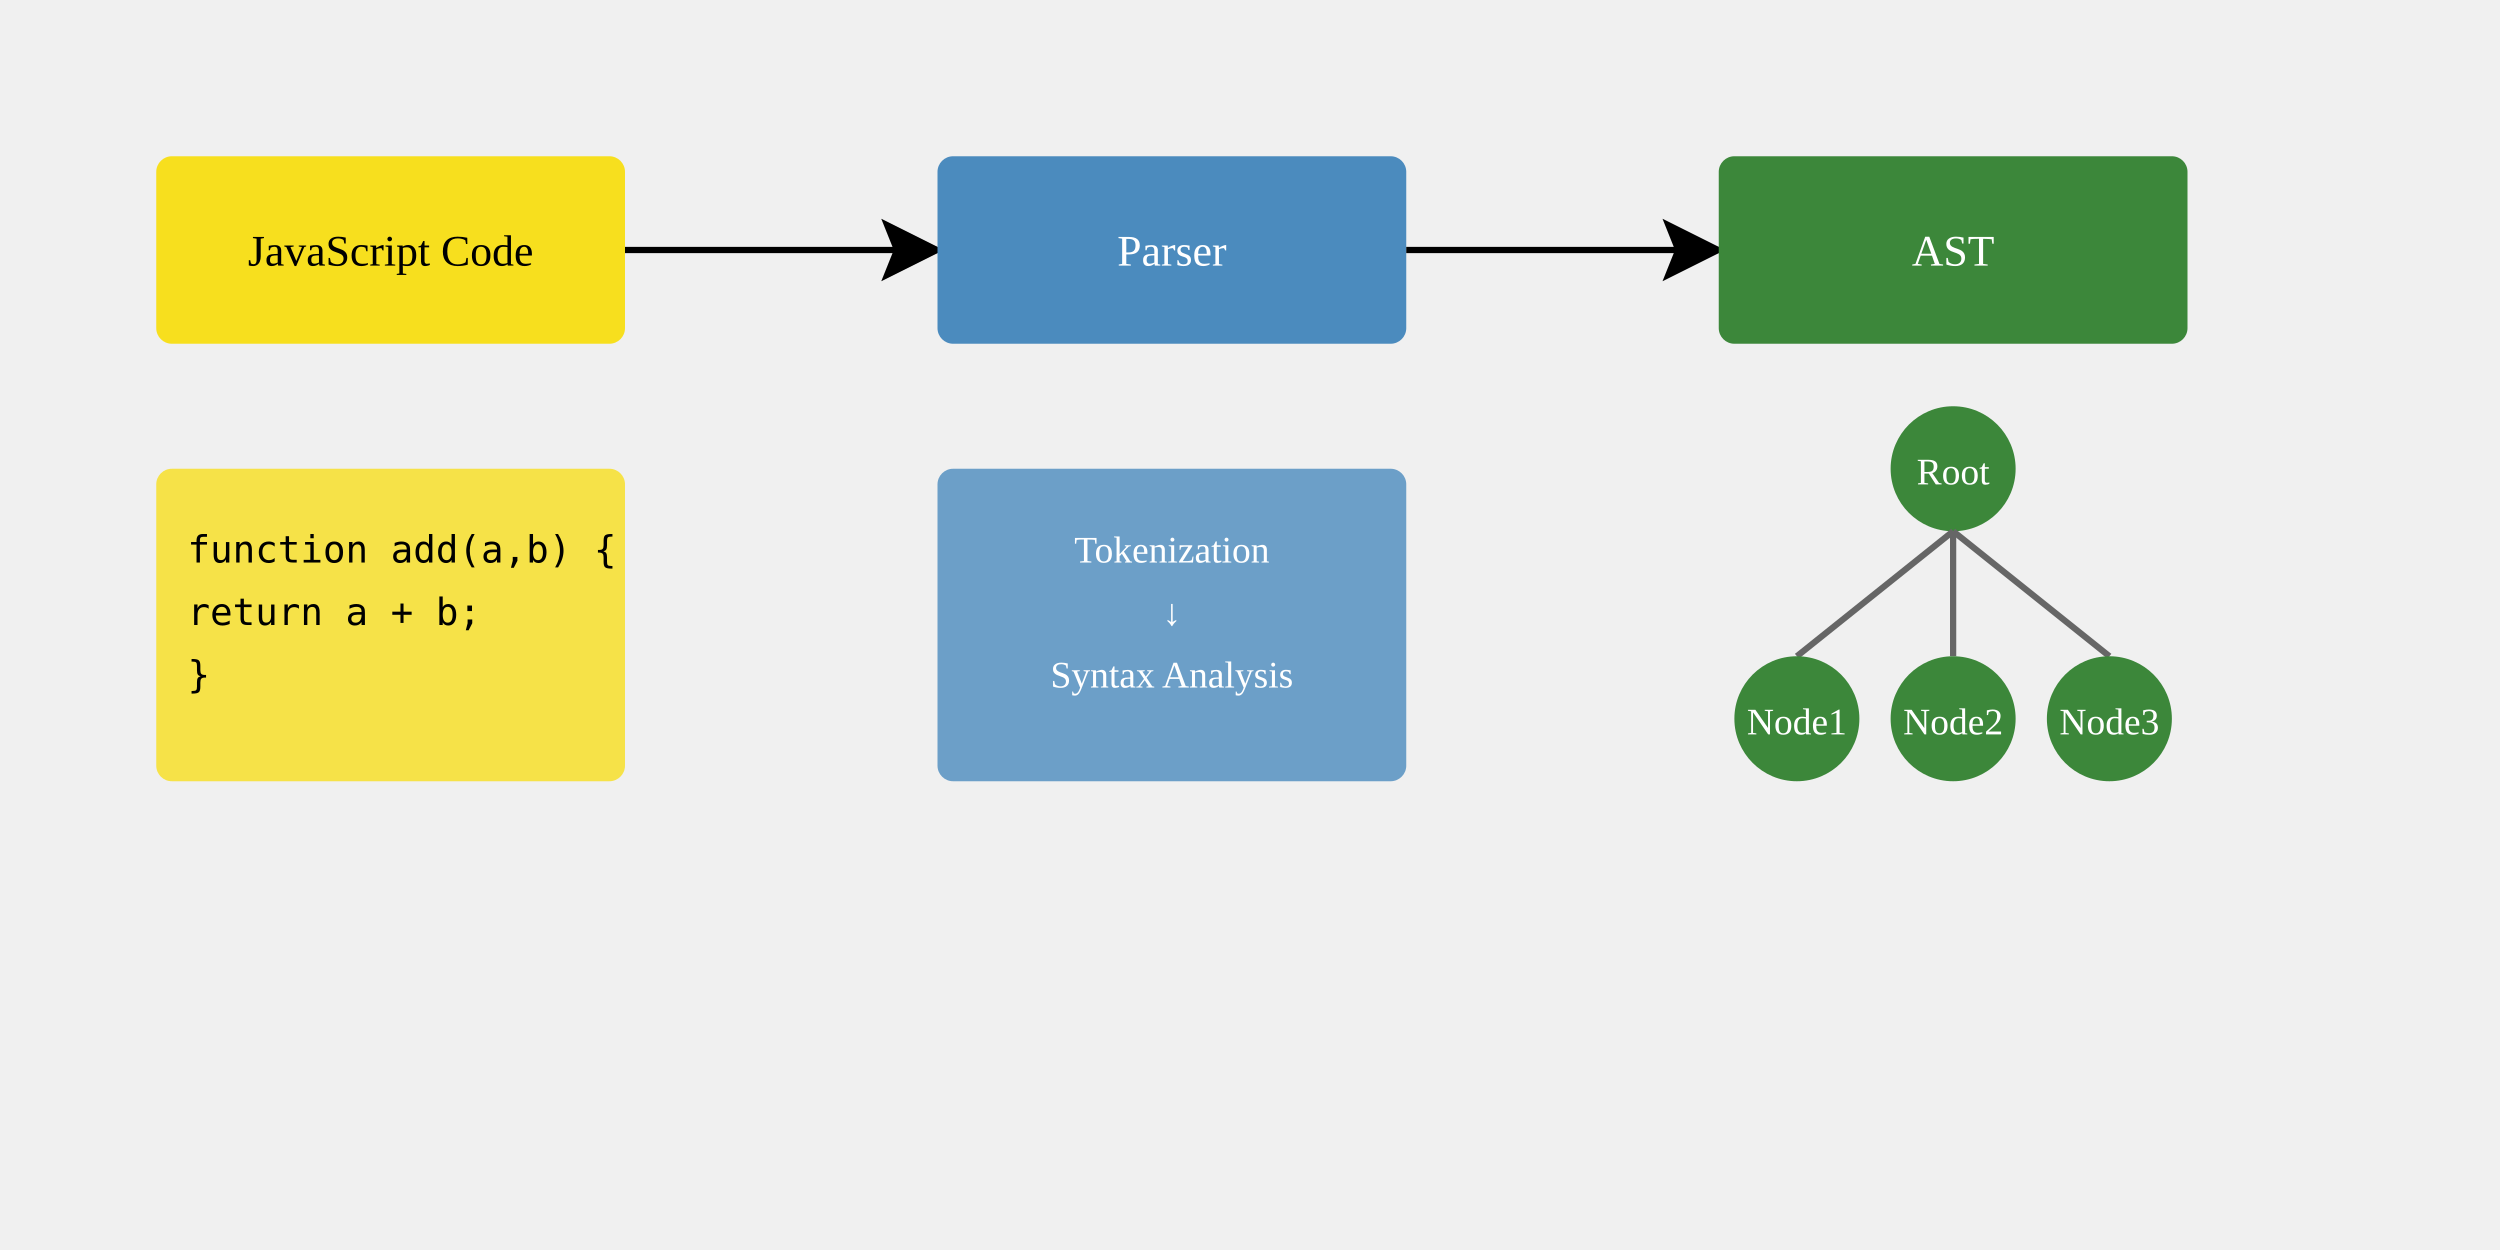
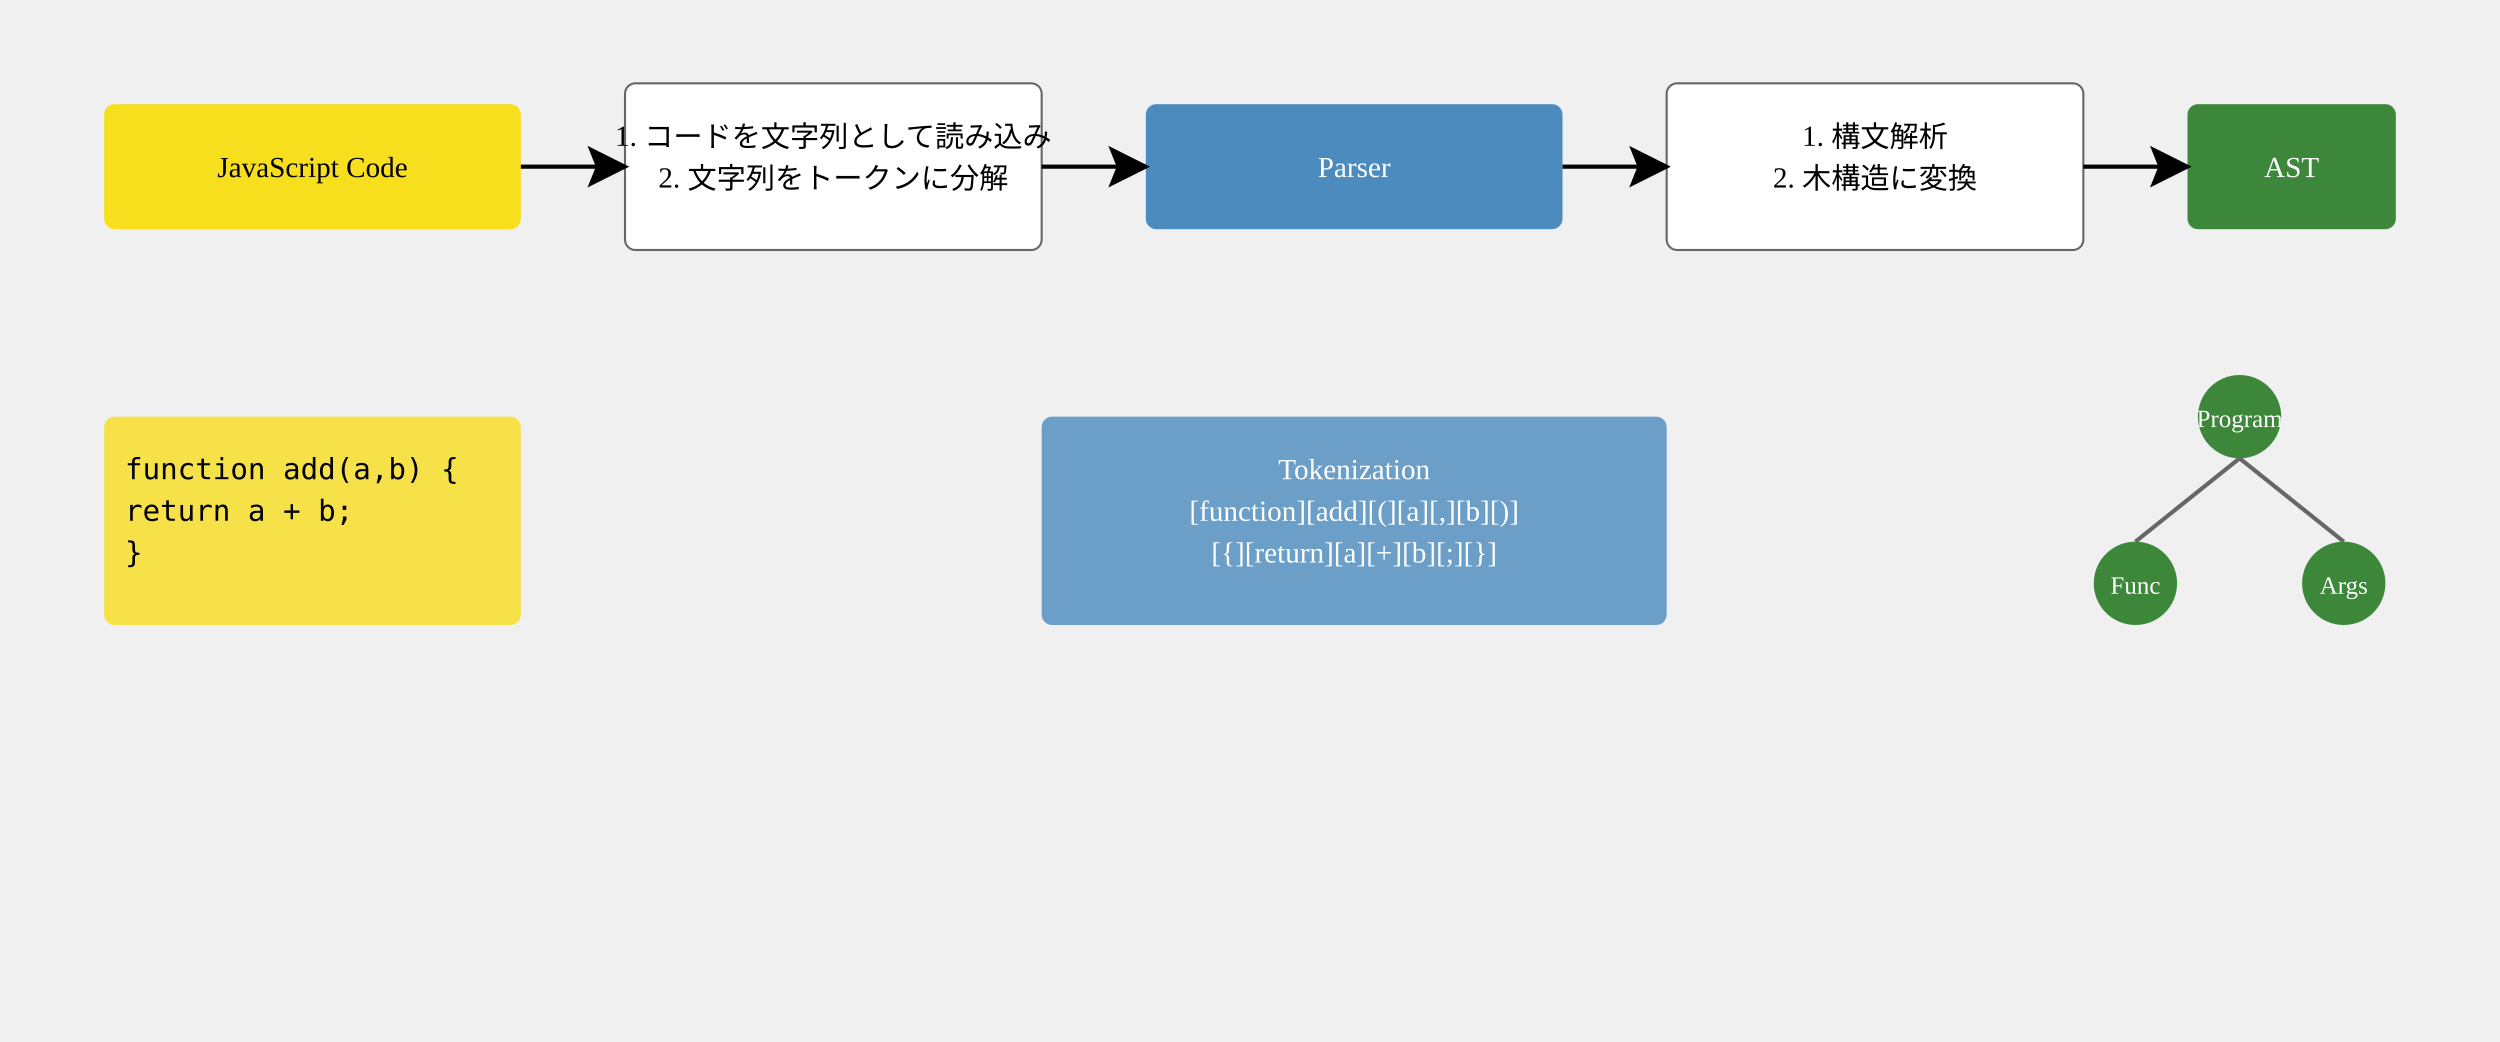
- <svg xmlns="http://www.w3.org/2000/svg" viewBox="0 0 800 400">
-   <rect x="50" y="50" width="150" height="60" rx="5" fill="#f7df1e" />
-   <text x="125" y="85" text-anchor="middle" fill="black" font-size="14">JavaScript Code</text>
-   <path d="M 200 80 L 300 80" stroke="black" stroke-width="2" marker-end="url(#arrow)" />
-   <rect x="300" y="50" width="150" height="60" rx="5" fill="#4b8bbe" />
-   <text x="375" y="85" text-anchor="middle" fill="white" font-size="14">Parser</text>
-   <path d="M 450 80 L 550 80" stroke="black" stroke-width="2" marker-end="url(#arrow)" />
-   <rect x="550" y="50" width="150" height="60" rx="5" fill="#3c873a" />
-   <text x="625" y="85" text-anchor="middle" fill="white" font-size="14">AST</text>
-   <g transform="translate(550, 150)">
+ <svg xmlns="http://www.w3.org/2000/svg" viewBox="0 0 1200 500">
+   <rect x="0" y="0" width="1200" height="500" fill="#f0f0f0" />
+   <rect x="50" y="50" width="200" height="60" rx="5" fill="#f7df1e" />
+   <text x="150" y="85" text-anchor="middle" fill="black" font-size="14">JavaScript Code</text>
+   <rect x="300" y="40" width="200" height="80" rx="5" fill="#ffffff" stroke="#666" />
+   <text x="400" y="70" text-anchor="middle" font-size="14">1. コードを文字列として読み込み</text>
+   <text x="400" y="90" text-anchor="middle" font-size="14">2. 文字列をトークンに分解</text>
+   <rect x="550" y="50" width="200" height="60" rx="5" fill="#4b8bbe" />
+   <text x="650" y="85" text-anchor="middle" fill="white" font-size="14">Parser</text>
+   <rect x="800" y="40" width="200" height="80" rx="5" fill="#ffffff" stroke="#666" />
+   <text x="900" y="70" text-anchor="middle" font-size="14">1. 構文解析</text>
+   <text x="900" y="90" text-anchor="middle" font-size="14">2. 木構造に変換</text>
+   <rect x="1050" y="50" width="100" height="60" rx="5" fill="#3c873a" />
+   <text x="1100" y="85" text-anchor="middle" fill="white" font-size="14">AST</text>
+   <path d="M 250 80 L 300 80" stroke="black" stroke-width="2" marker-end="url(#arrow)" />
+   <path d="M 500 80 L 550 80" stroke="black" stroke-width="2" marker-end="url(#arrow)" />
+   <path d="M 750 80 L 800 80" stroke="black" stroke-width="2" marker-end="url(#arrow)" />
+   <path d="M 1000 80 L 1050 80" stroke="black" stroke-width="2" marker-end="url(#arrow)" />
+   <g transform="translate(1000, 200)">
    <circle cx="75" cy="0" r="20" fill="#3c873a" />
-     <text x="75" y="5" text-anchor="middle" fill="white" font-size="12">Root</text>
+     <text x="75" y="5" text-anchor="middle" fill="white" font-size="12">Program</text>
    <line x1="75" y1="20" x2="25" y2="60" stroke="#666" stroke-width="2" />
-     <line x1="75" y1="20" x2="75" y2="60" stroke="#666" stroke-width="2" />
    <line x1="75" y1="20" x2="125" y2="60" stroke="#666" stroke-width="2" />
    <circle cx="25" cy="80" r="20" fill="#3c873a" />
-     <text x="25" y="85" text-anchor="middle" fill="white" font-size="12">Node1</text>
-     <circle cx="75" cy="80" r="20" fill="#3c873a" />
-     <text x="75" y="85" text-anchor="middle" fill="white" font-size="12">Node2</text>
+     <text x="25" y="85" text-anchor="middle" fill="white" font-size="12">Func</text>
    <circle cx="125" cy="80" r="20" fill="#3c873a" />
-     <text x="125" y="85" text-anchor="middle" fill="white" font-size="12">Node3</text>
+     <text x="125" y="85" text-anchor="middle" fill="white" font-size="12">Args</text>
+   </g>
+   <g transform="translate(50, 200)">
+     <rect x="0" y="0" width="200" height="100" rx="5" fill="#f7df1e" opacity="0.8" />
+     <text x="10" y="20" font-family="monospace" font-size="14">
+       <tspan x="10" y="30">function add(a,b) {</tspan>
+       <tspan x="10" y="50">  return a + b;</tspan>
+       <tspan x="10" y="70">}</tspan>
+     </text>
+   </g>
+   <g transform="translate(500, 200)">
+     <rect x="0" y="0" width="300" height="100" rx="5" fill="#4b8bbe" opacity="0.8" />
+     <text x="150" y="30" text-anchor="middle" fill="white" font-size="14">Tokenization</text>
+     <text x="150" y="50" text-anchor="middle" fill="white" font-size="14">[function][add][(][a][,][b][)]</text>
+     <text x="150" y="70" text-anchor="middle" fill="white" font-size="14">[{][return][a][+][b][;][}]</text>
  </g>
  <defs>
    <marker id="arrow" markerWidth="10" markerHeight="10" refX="9" refY="5" orient="auto">
      <path d="M0,0 L10,5 L0,10 L2,5 Z" fill="black" />
    </marker>
  </defs>
-   <g transform="translate(50, 150)">
-     <rect x="0" y="0" width="150" height="100" rx="5" fill="#f7df1e" opacity="0.8" />
-     <text x="10" y="20" font-family="monospace" font-size="12">
-       <tspan x="10" y="30">function add(a,b) {</tspan>
-       <tspan x="10" y="50">  return a + b;</tspan>
-       <tspan x="10" y="70">}</tspan>
-     </text>
-   </g>
-   <g transform="translate(300, 150)">
-     <rect x="0" y="0" width="150" height="100" rx="5" fill="#4b8bbe" opacity="0.8" />
-     <text x="75" y="30" text-anchor="middle" fill="white" font-size="12">Tokenization</text>
-     <text x="75" y="50" text-anchor="middle" fill="white" font-size="12">↓</text>
-     <text x="75" y="70" text-anchor="middle" fill="white" font-size="12">Syntax Analysis</text>
-   </g>
</svg>
